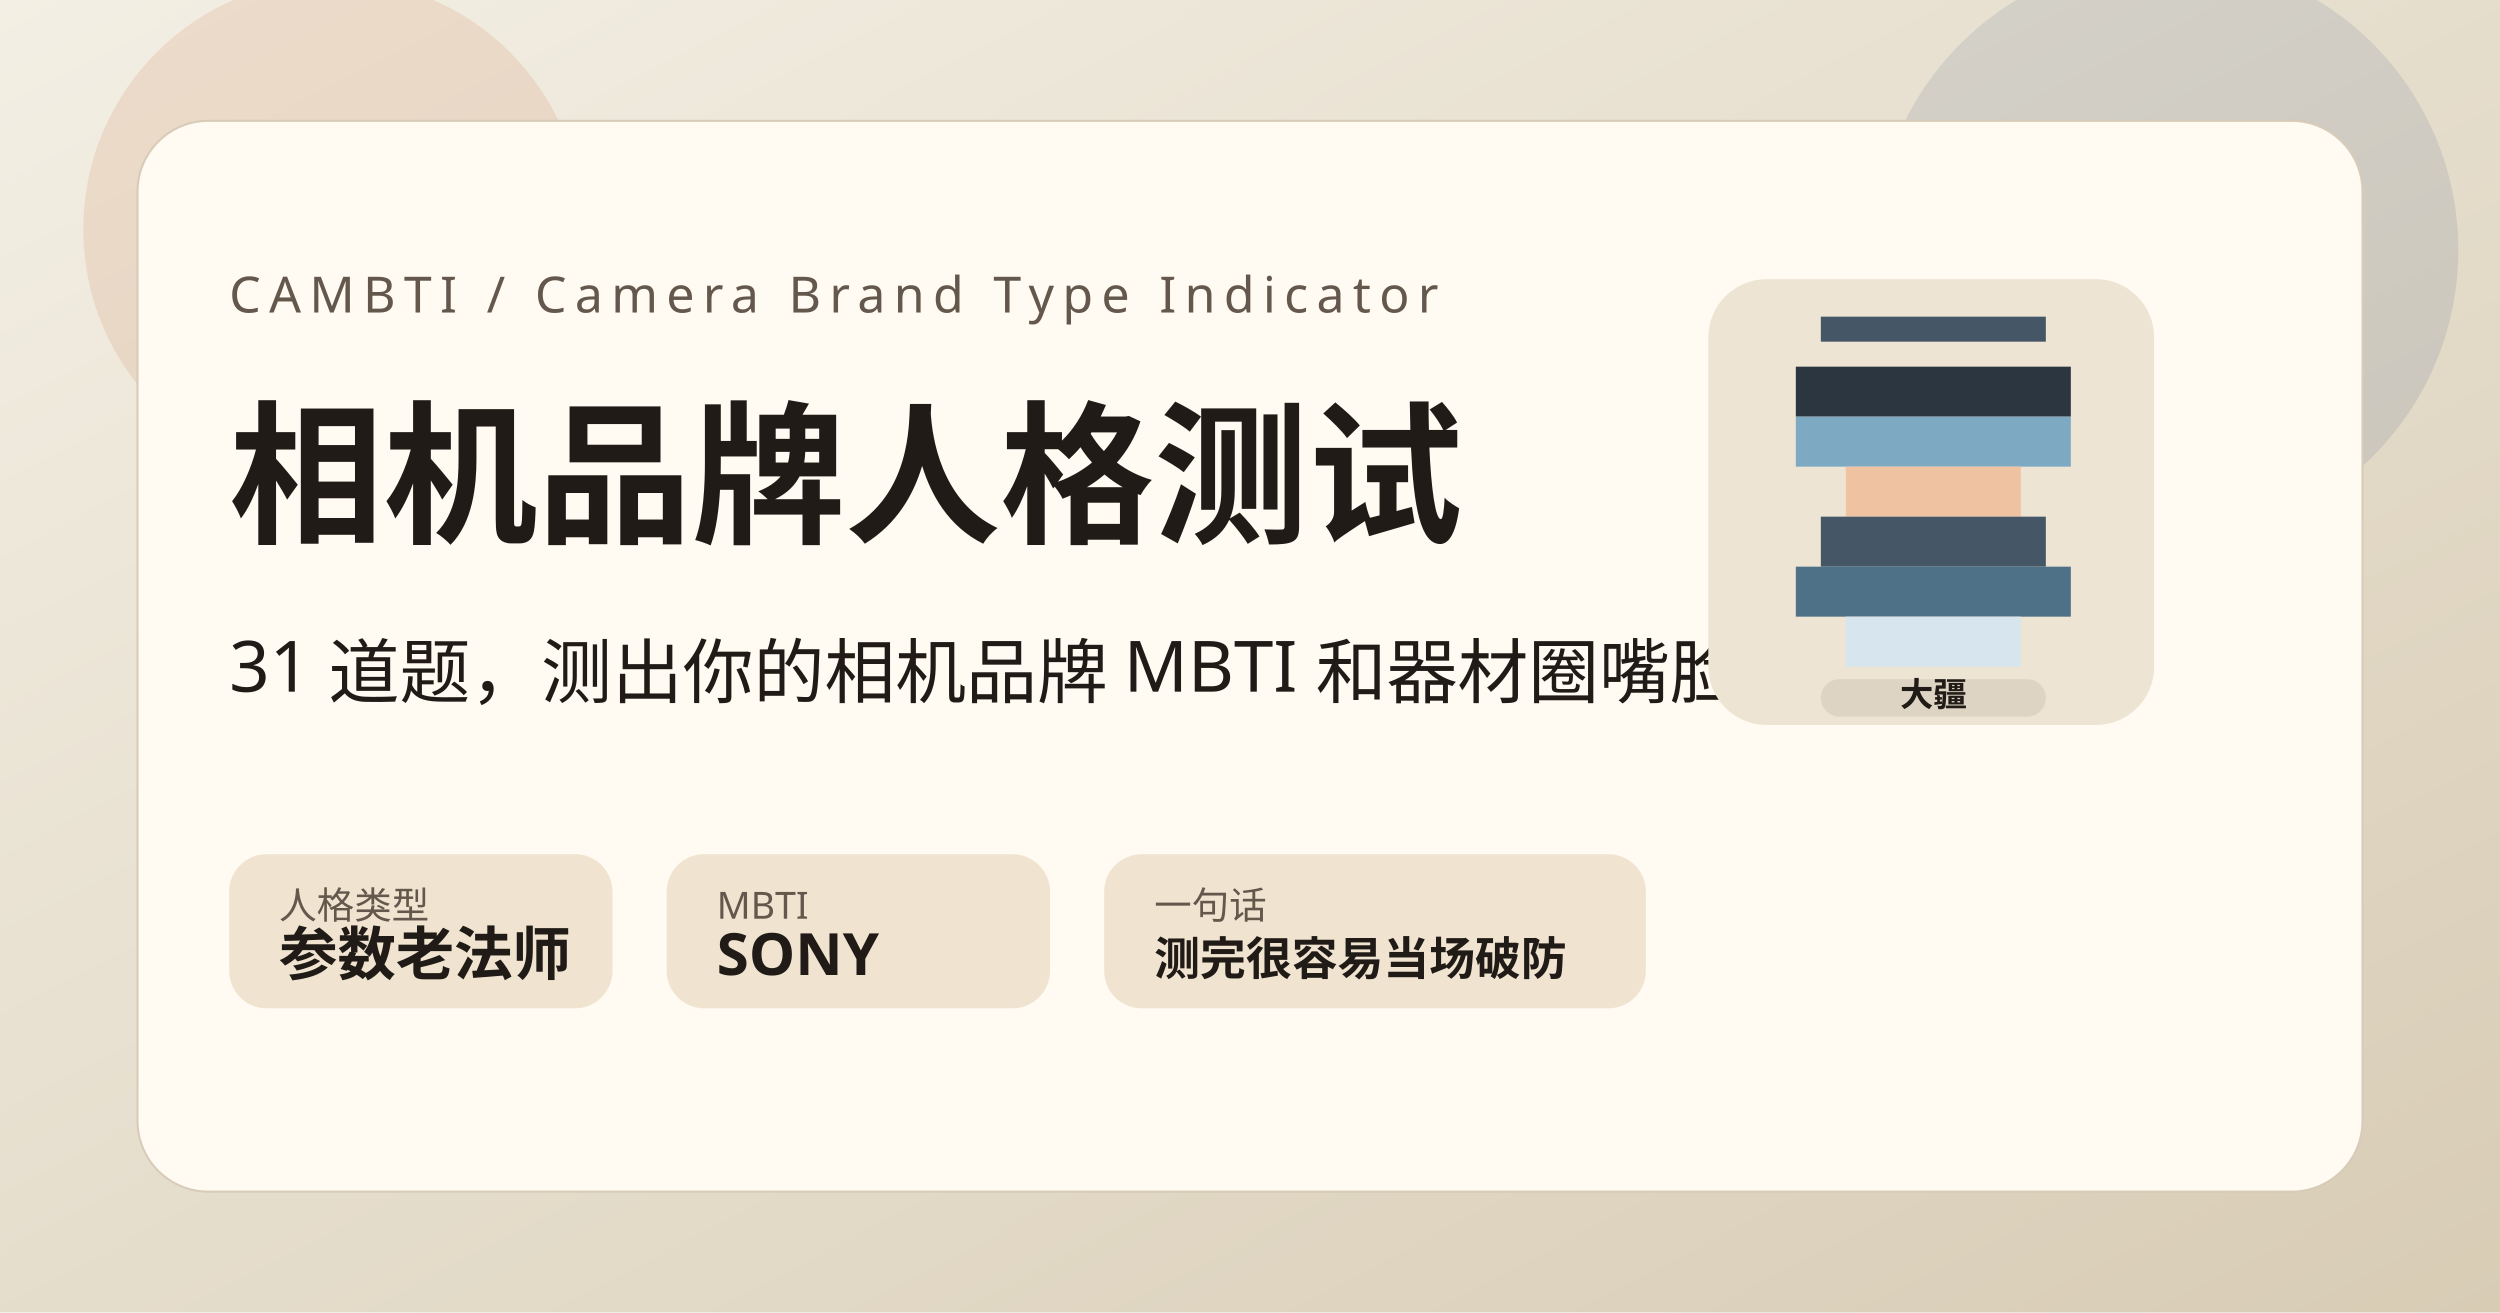
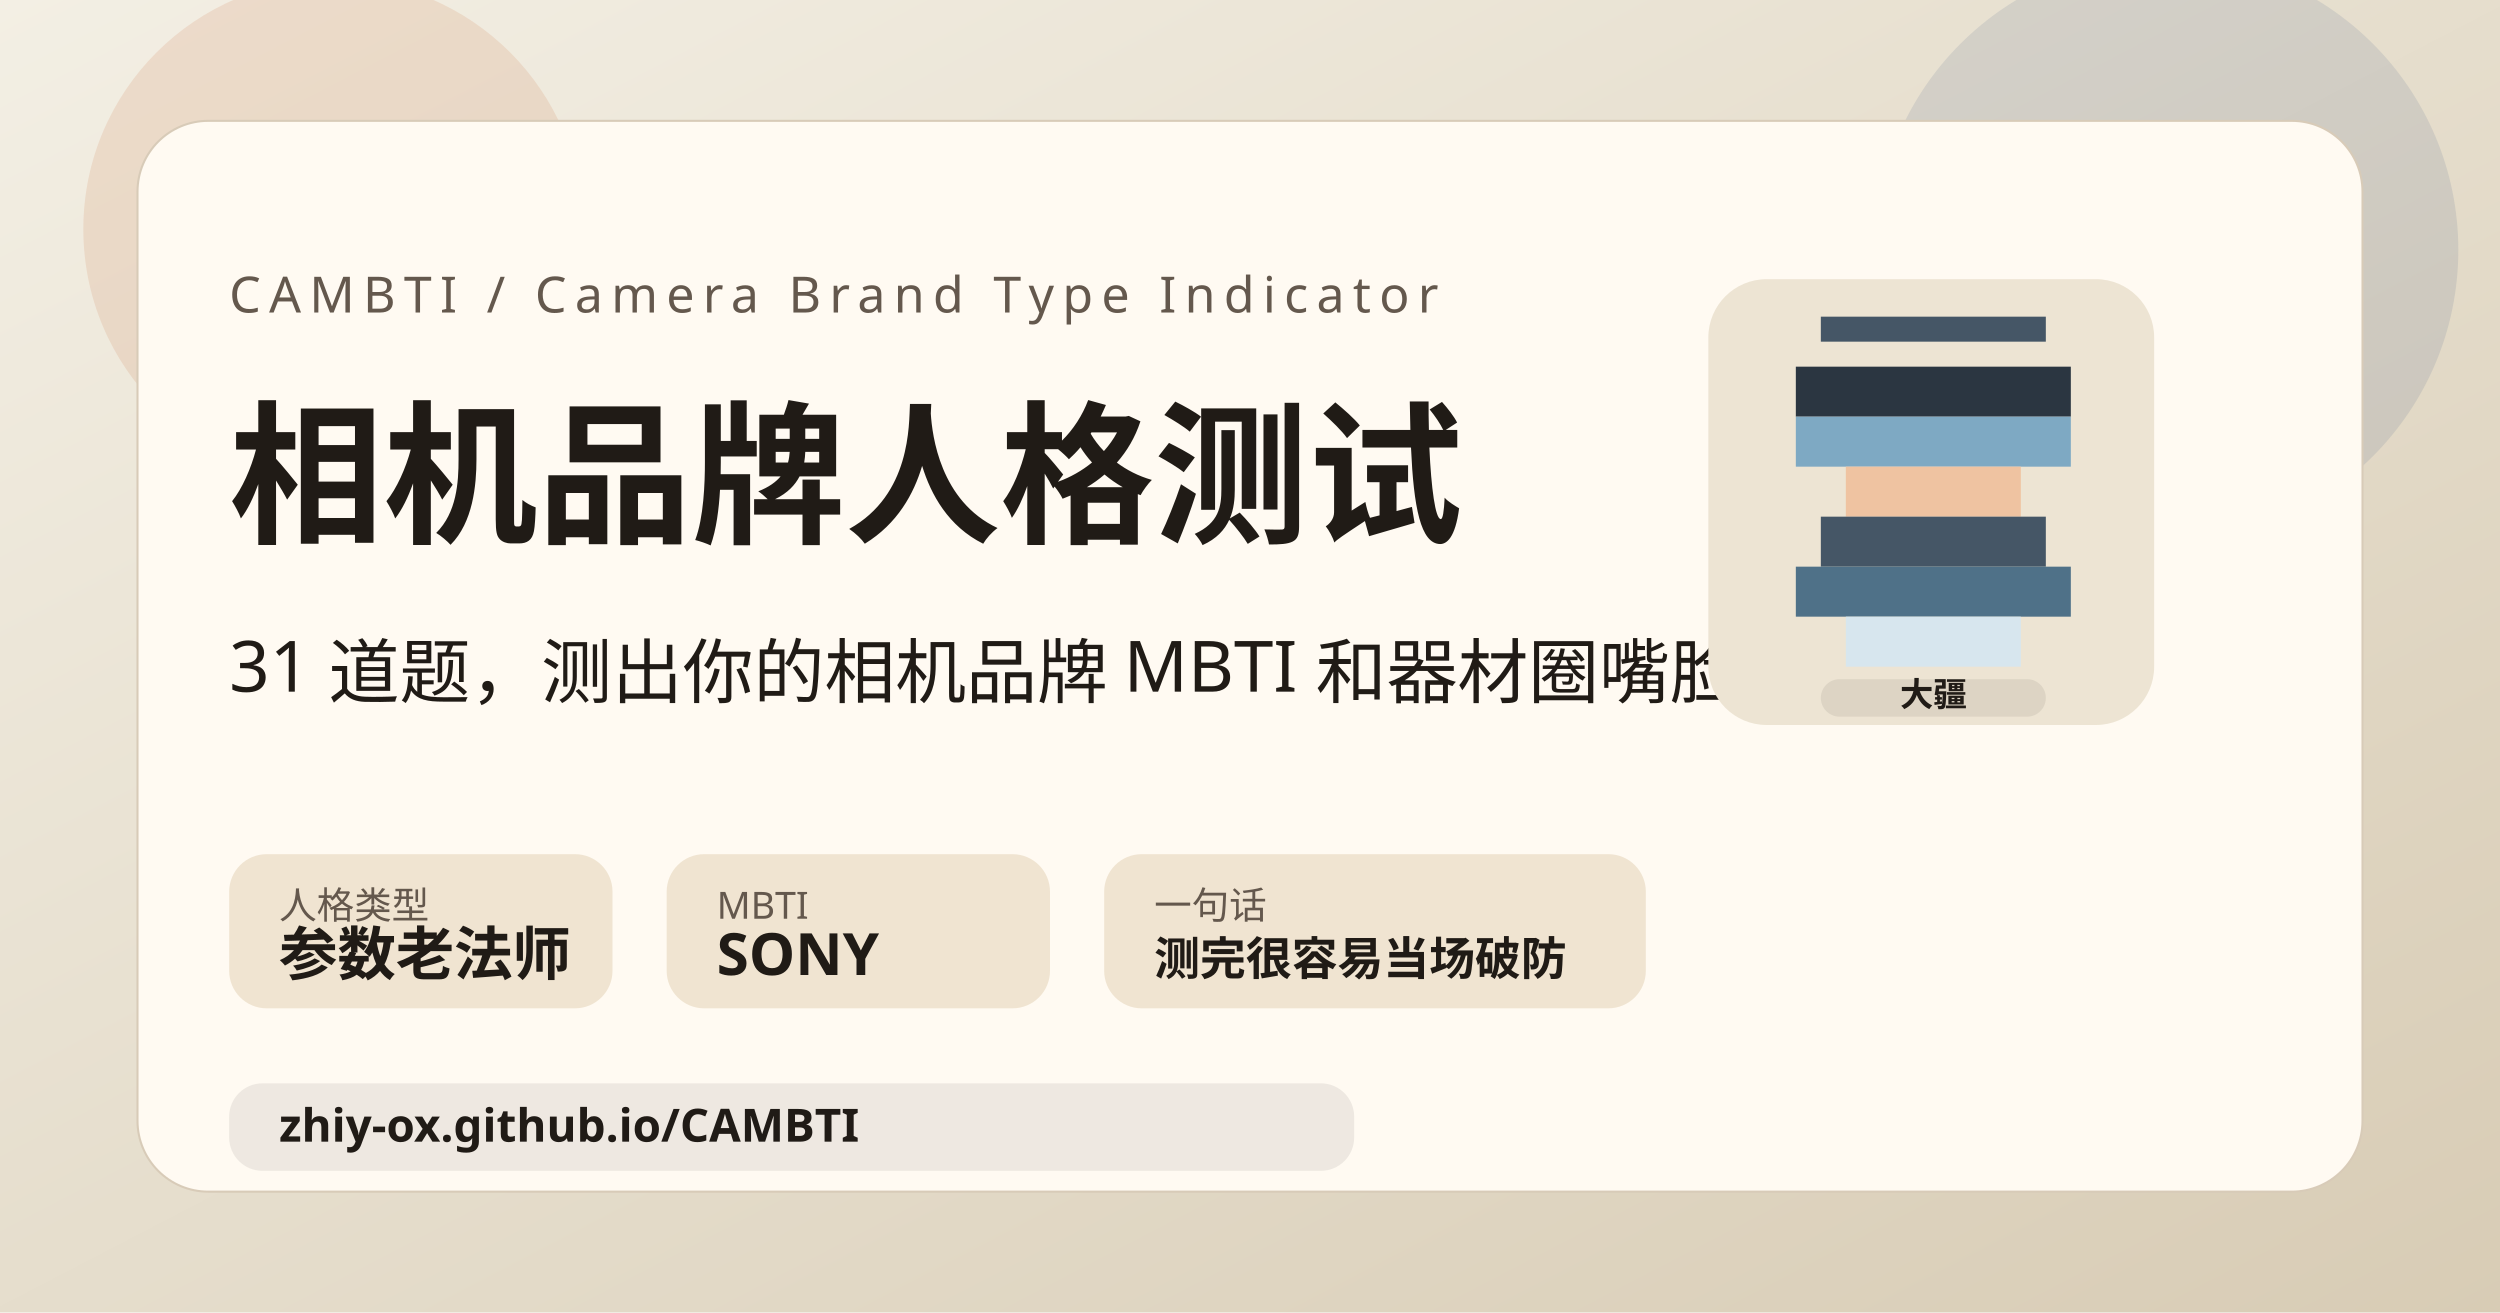
<svg xmlns="http://www.w3.org/2000/svg" viewBox="0 0 1200 630" role="img" aria-label="CAMBTI social preview">
  <defs>
    <linearGradient id="bg" x1="0" y1="0" x2="1" y2="1">
      <stop offset="0%" stop-color="#f3efe4" />
      <stop offset="100%" stop-color="#d8ccb5" />
    </linearGradient>
  </defs>
  <rect width="1200" height="630" fill="url(#bg)" />
  <circle cx="160" cy="110" r="120" fill="#c76431" opacity="0.14" />
  <circle cx="1040" cy="120" r="140" fill="#314f7d" opacity="0.12" />
  <rect x="66" y="58" width="1068" height="514" rx="34" fill="#fffaf2" stroke="#d8cbb8" />
  <text x="110" y="150" fill="#64584d" font-size="24" font-family="PingFang SC, Microsoft YaHei, sans-serif" letter-spacing="4">CAMBTI / Camera Brand Type Indicator</text>
  <text x="110" y="255" fill="#201b16" font-size="74" font-family="Songti SC, STSong, serif" font-weight="700">相机品牌人格测试</text>
  <text x="110" y="332" fill="#201b16" font-size="34" font-family="PingFang SC, Microsoft YaHei, sans-serif">31 道题，测出你的相机品牌 MBTI 和器材圈嘴脸</text>
  <g transform="translate(820 134)">
    <rect x="0" y="0" width="214" height="214" rx="28" fill="#ede4d3" />
    <rect x="54" y="18" width="108" height="12" fill="#455666" />
    <rect x="42" y="42" width="132" height="24" fill="#2b3641" />
    <rect x="42" y="66" width="132" height="24" fill="#7ea9c3" />
    <rect x="66" y="90" width="84" height="24" fill="#efc3a1" />
    <rect x="54" y="114" width="108" height="24" fill="#455666" />
    <rect x="42" y="138" width="132" height="24" fill="#4f7188" />
    <rect x="66" y="162" width="84" height="24" fill="#d7e6ee" />
    <rect x="54" y="192" width="108" height="18" rx="9" fill="#201b16" opacity="0.08" />
    <text x="108" y="205" text-anchor="middle" fill="#201b16" font-size="16" font-family="PingFang SC, Microsoft YaHei, sans-serif" font-weight="700">大疆</text>
  </g>
  <g transform="translate(110 410)">
    <rect x="0" y="0" width="184" height="74" rx="18" fill="#f0e4d1" />
    <text x="24" y="31" fill="#64584d" font-size="18" font-family="PingFang SC, Microsoft YaHei, sans-serif">人格类型</text>
    <text x="24" y="58" fill="#201b16" font-size="28" font-family="PingFang SC, Microsoft YaHei, sans-serif" font-weight="700">参数老法师</text>
  </g>
  <g transform="translate(320 410)">
    <rect x="0" y="0" width="184" height="74" rx="18" fill="#f0e4d1" />
    <text x="24" y="31" fill="#64584d" font-size="18" font-family="PingFang SC, Microsoft YaHei, sans-serif">MBTI</text>
    <text x="24" y="58" fill="#201b16" font-size="28" font-family="PingFang SC, Microsoft YaHei, sans-serif" font-weight="700">SONY</text>
  </g>
  <g transform="translate(530 410)">
    <rect x="0" y="0" width="260" height="74" rx="18" fill="#f0e4d1" />
    <text x="24" y="31" fill="#64584d" font-size="18" font-family="PingFang SC, Microsoft YaHei, sans-serif">一句话</text>
    <text x="24" y="58" fill="#201b16" font-size="22" font-family="PingFang SC, Microsoft YaHei, sans-serif" font-weight="700">测完很容易当场破防</text>
  </g>
+   <rect x="110" y="520" width="540" height="42" rx="16" fill="#201b16" opacity="0.08" />
+   <text x="134" y="548" fill="#201b16" font-size="22" font-family="PingFang SC, Microsoft YaHei, sans-serif" font-weight="700">zhiy-ox.github.io/CAMBTI</text>
</svg>
